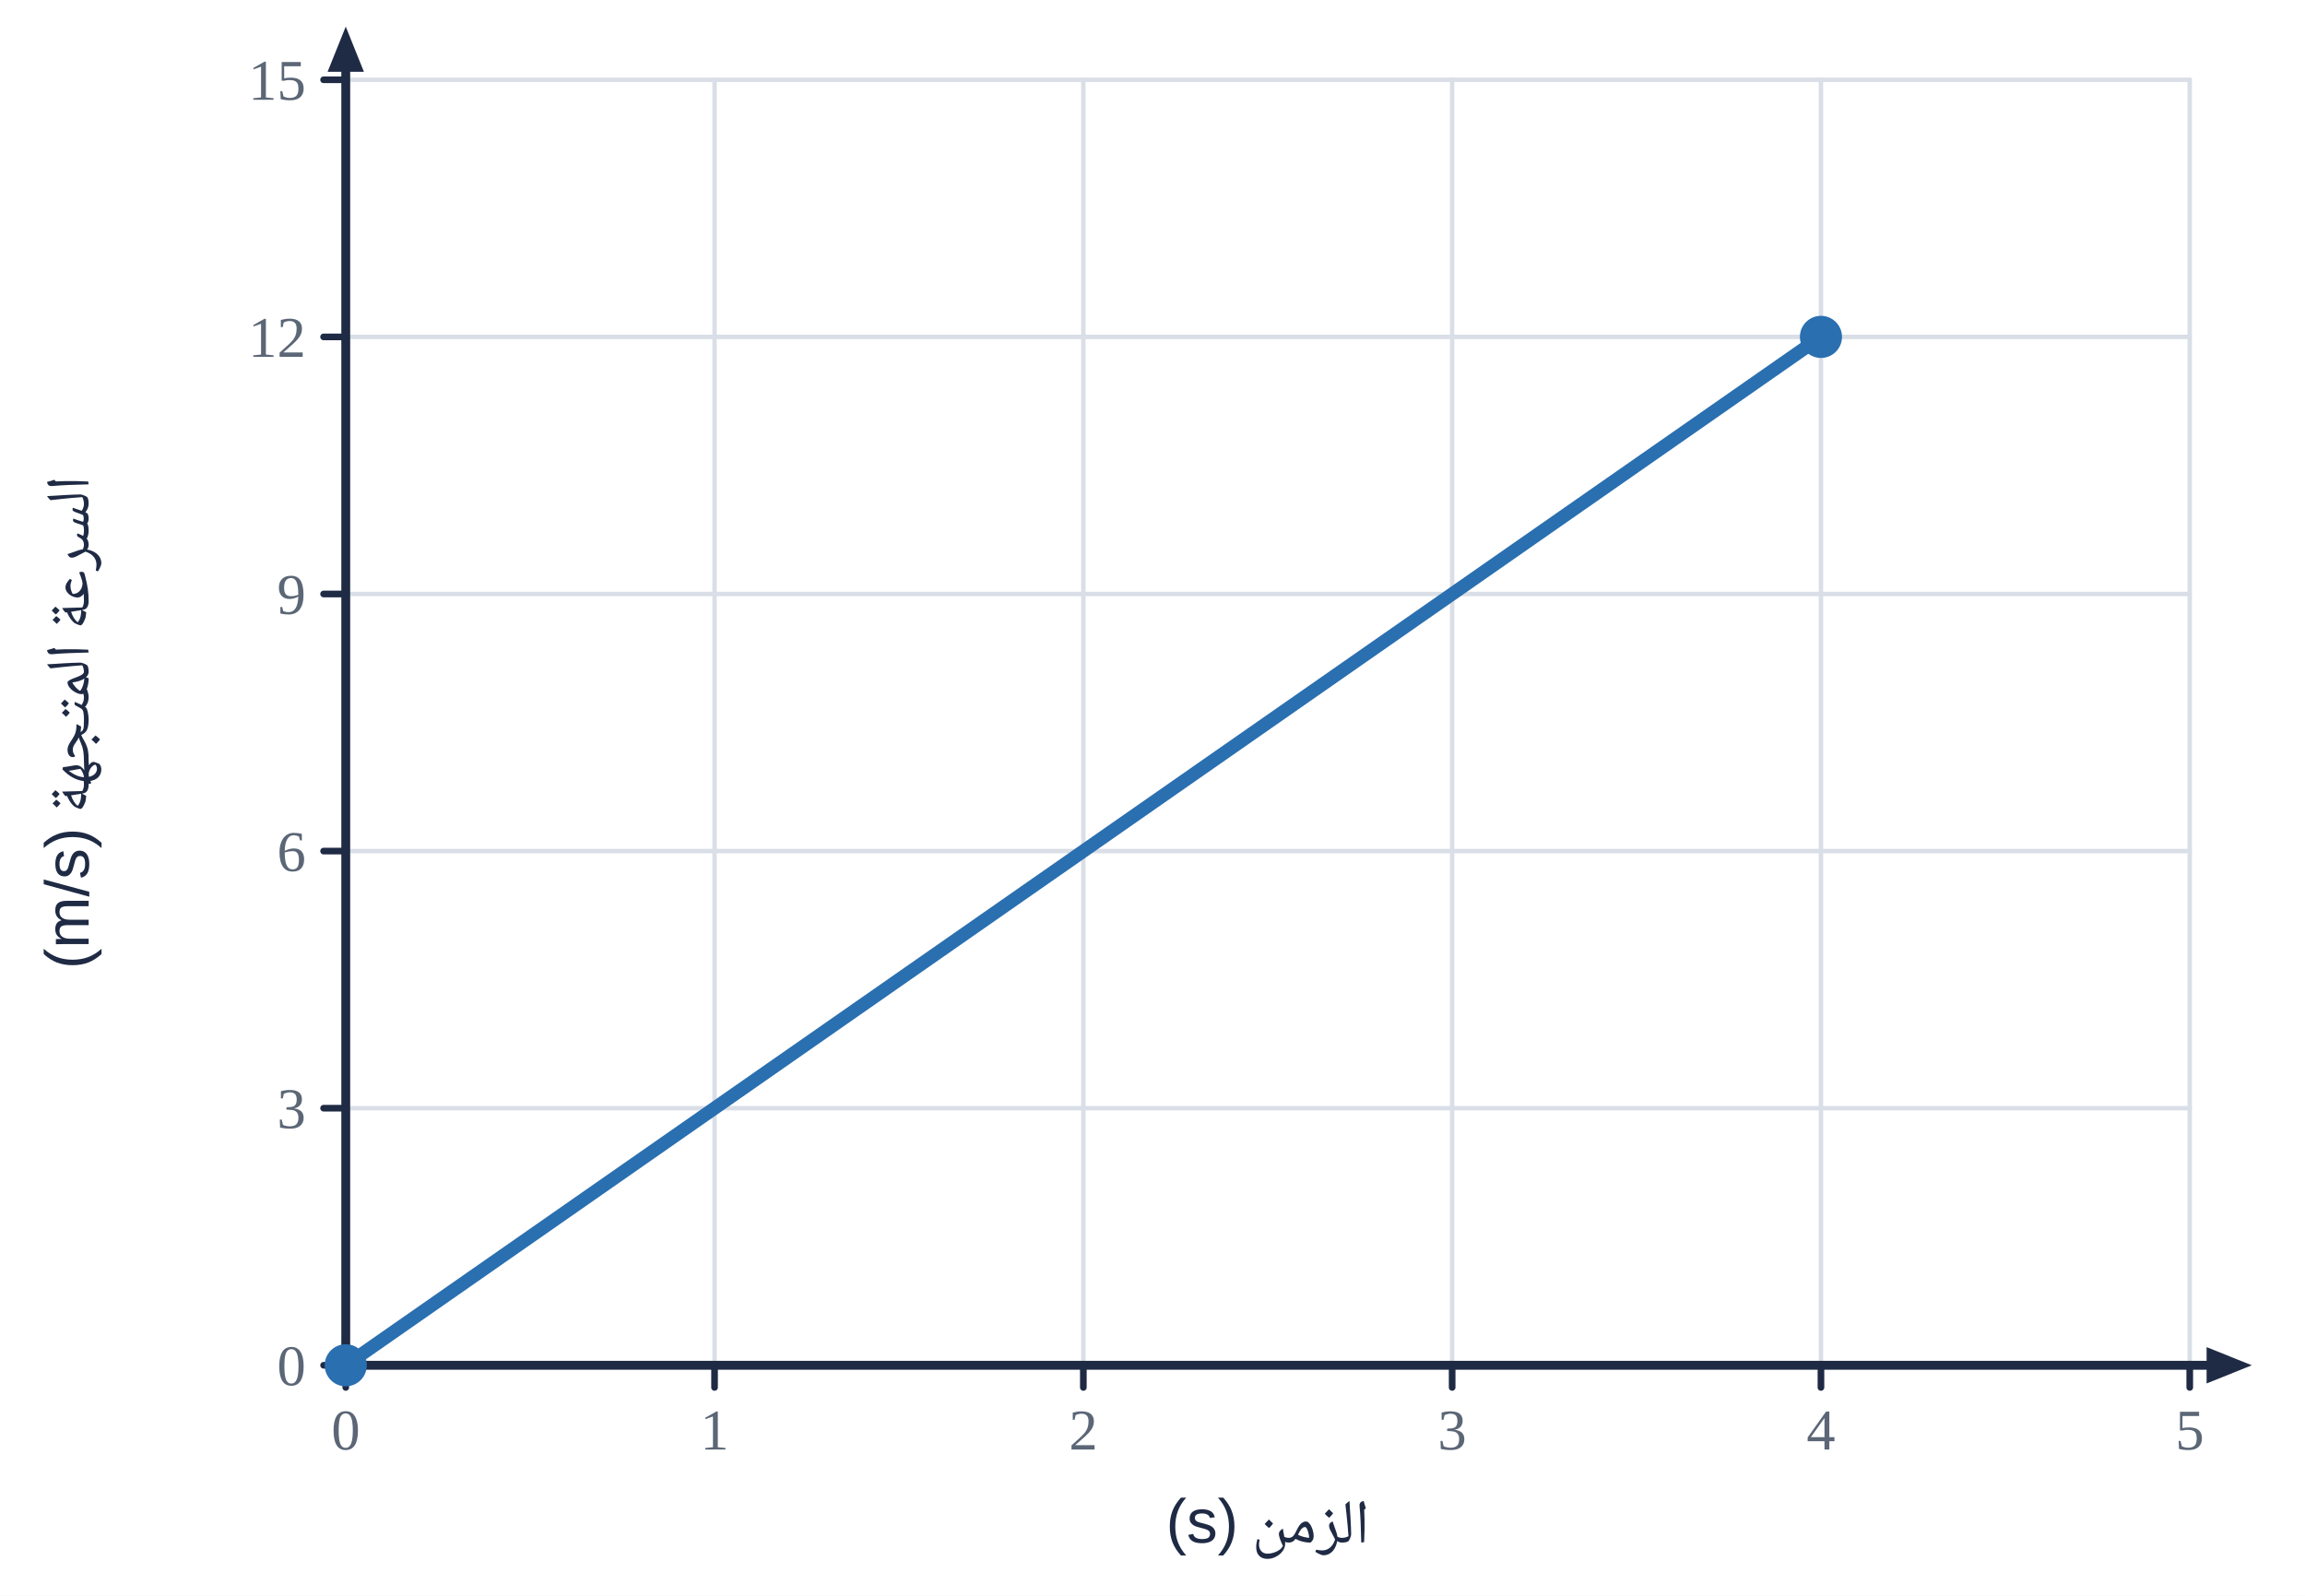
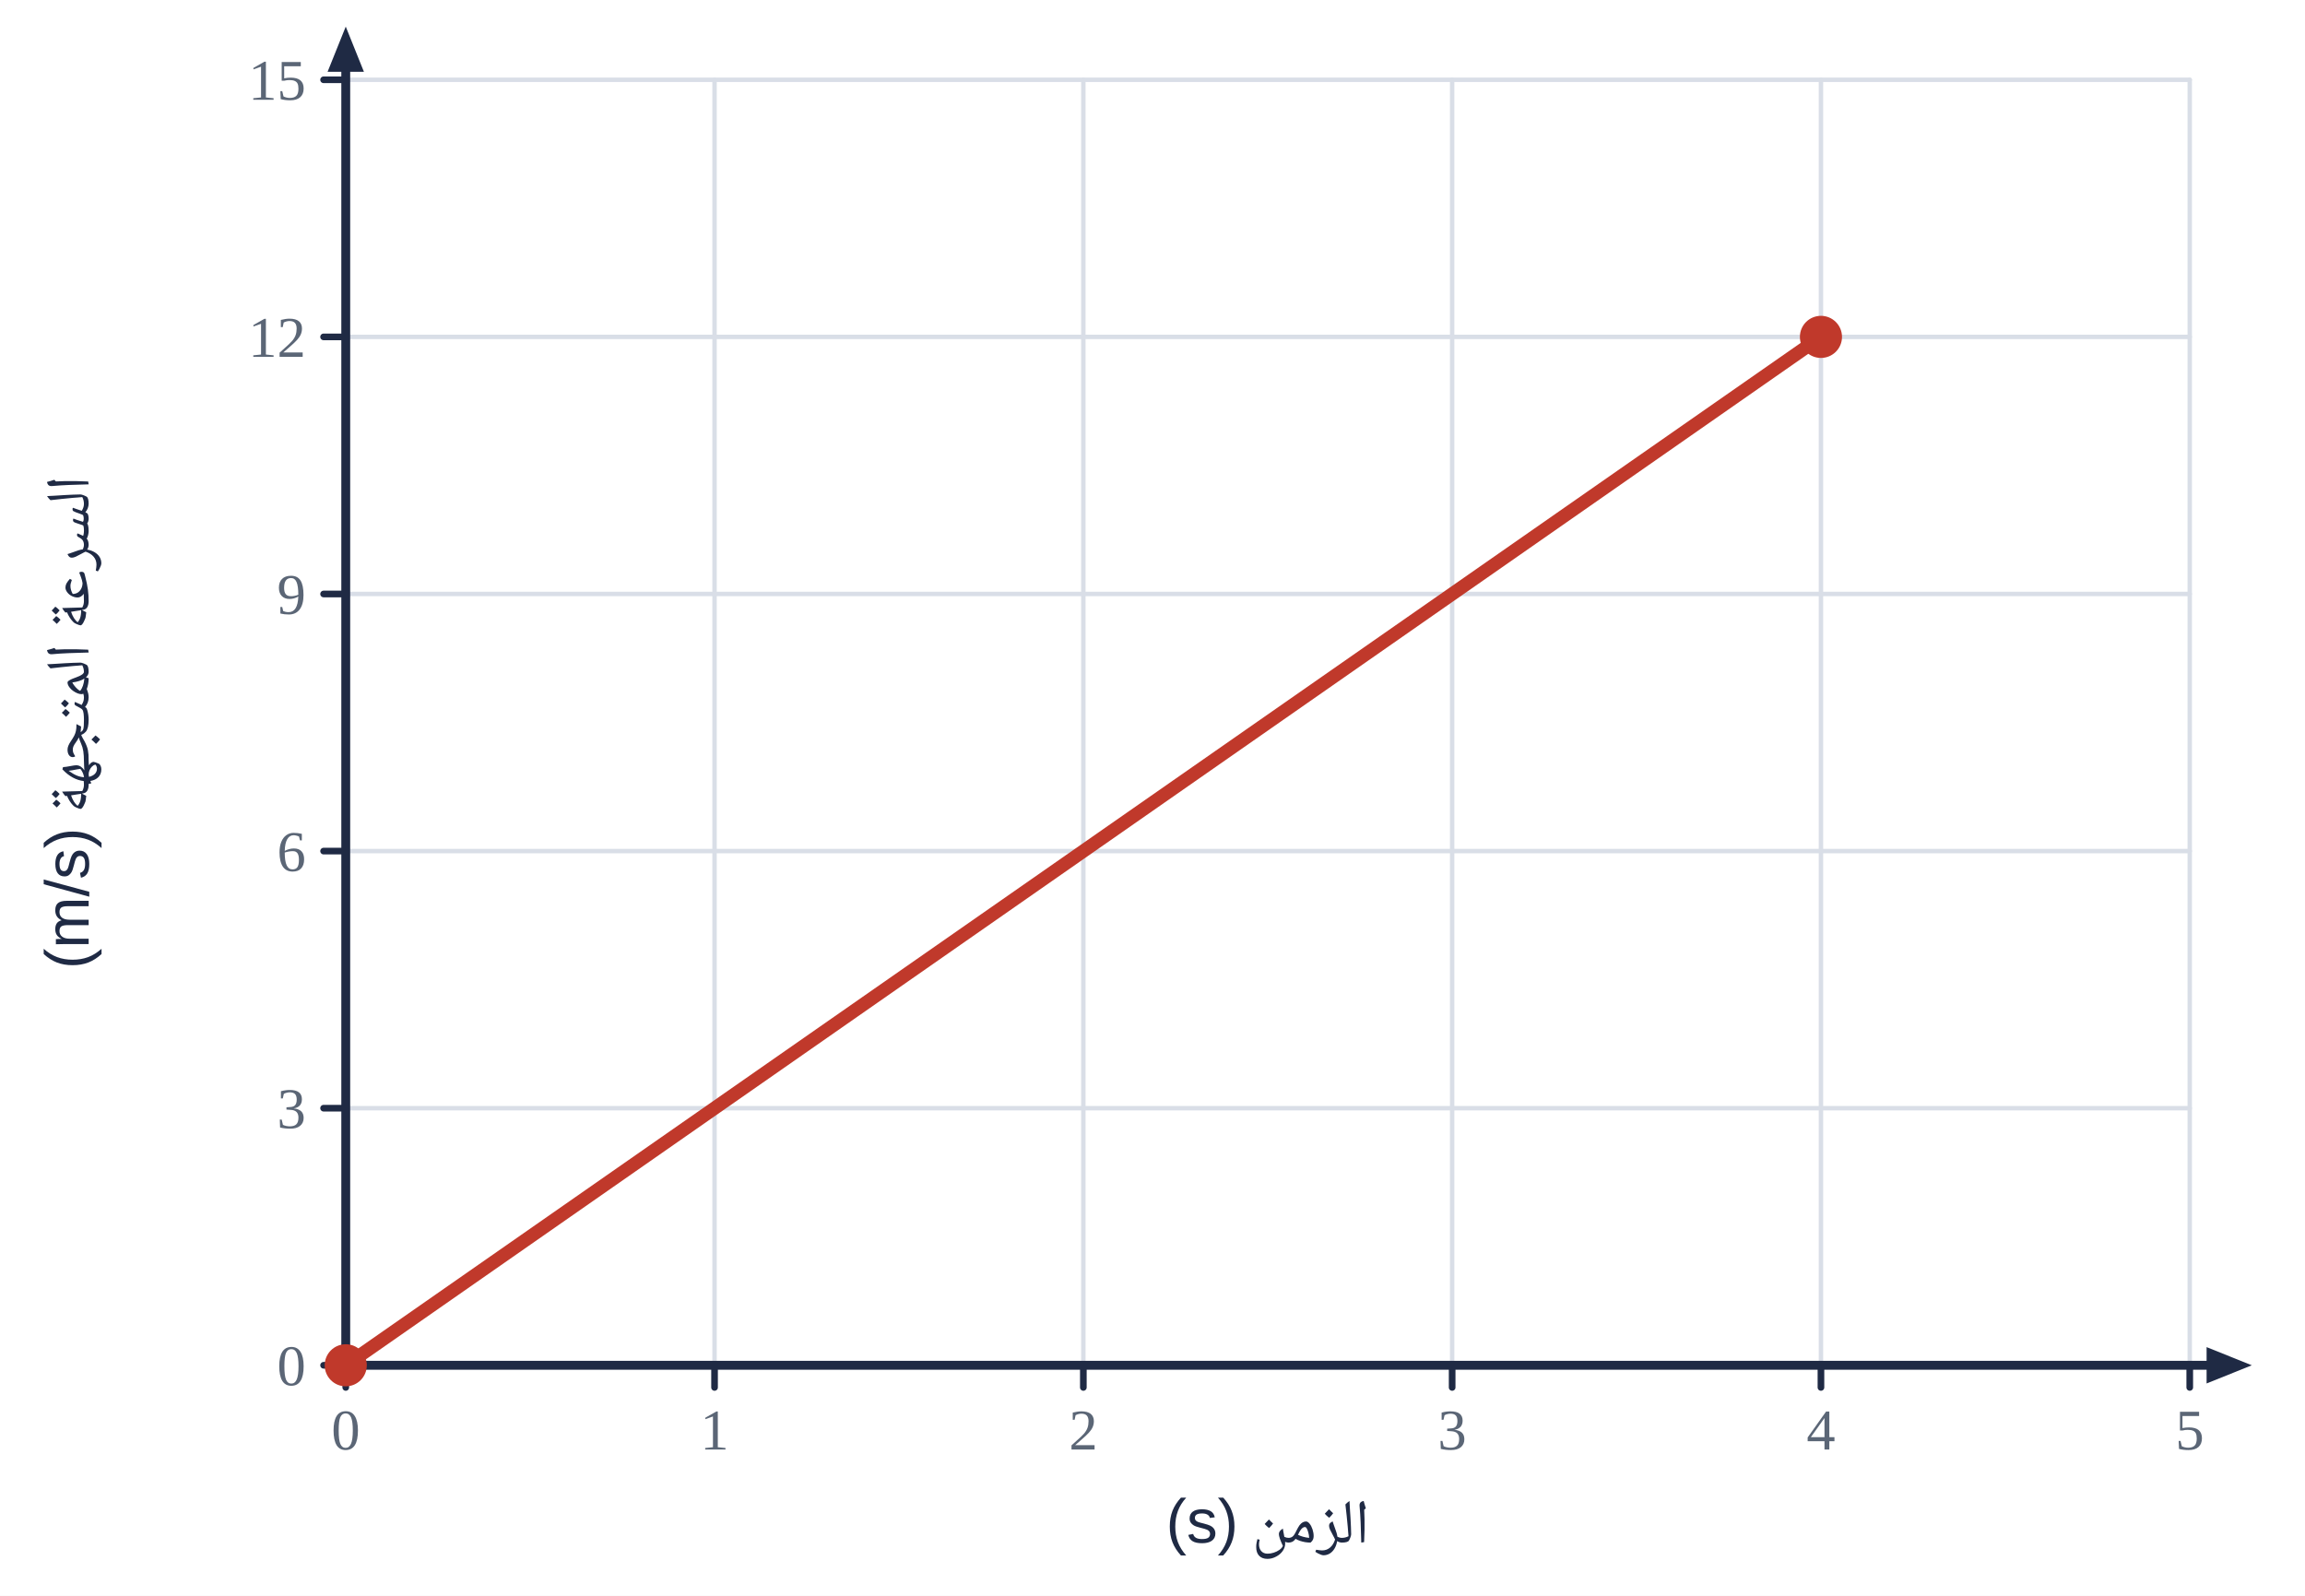
<svg xmlns="http://www.w3.org/2000/svg" viewBox="0 0 520 360" width="520" height="360">
  <rect width="520" height="360" fill="#fff" />
  <line x1="78.0" y1="18.0" x2="78.0" y2="308.0" stroke="#d9dee7" stroke-width="1" stroke-linecap="round" />
  <line x1="161.2" y1="18.0" x2="161.2" y2="308.0" stroke="#d9dee7" stroke-width="1" stroke-linecap="round" />
  <line x1="244.4" y1="18.0" x2="244.4" y2="308.0" stroke="#d9dee7" stroke-width="1" stroke-linecap="round" />
  <line x1="327.6" y1="18.0" x2="327.6" y2="308.0" stroke="#d9dee7" stroke-width="1" stroke-linecap="round" />
  <line x1="410.8" y1="18.0" x2="410.8" y2="308.0" stroke="#d9dee7" stroke-width="1" stroke-linecap="round" />
  <line x1="494.0" y1="18.0" x2="494.0" y2="308.0" stroke="#d9dee7" stroke-width="1" stroke-linecap="round" />
  <line x1="78.0" y1="308.0" x2="494.0" y2="308.0" stroke="#d9dee7" stroke-width="1" stroke-linecap="round" />
  <line x1="78.0" y1="250.0" x2="494.0" y2="250.0" stroke="#d9dee7" stroke-width="1" stroke-linecap="round" />
  <line x1="78.0" y1="192.0" x2="494.0" y2="192.0" stroke="#d9dee7" stroke-width="1" stroke-linecap="round" />
  <line x1="78.0" y1="134.0" x2="494.0" y2="134.0" stroke="#d9dee7" stroke-width="1" stroke-linecap="round" />
  <line x1="78.0" y1="76.0" x2="494.0" y2="76.0" stroke="#d9dee7" stroke-width="1" stroke-linecap="round" />
  <line x1="78.0" y1="18.0" x2="494.0" y2="18.0" stroke="#d9dee7" stroke-width="1" stroke-linecap="round" />
  <line x1="78.0" y1="308.0" x2="501.4" y2="308.0" stroke="#1f2a44" stroke-width="2" stroke-linecap="round" />
  <polygon points="508.0,308.0 497.8,312.1 497.8,303.9" fill="#1f2a44" />
  <line x1="78.0" y1="308.0" x2="78.0" y2="12.6" stroke="#1f2a44" stroke-width="2" stroke-linecap="round" />
  <polygon points="78.0,6.0 82.1,16.2 73.9,16.2" fill="#1f2a44" />
  <line x1="78.0" y1="308.0" x2="78.0" y2="313.0" stroke="#1f2a44" stroke-width="1.5" stroke-linecap="round" />
  <text x="78.0" y="327.0" text-anchor="middle" font-size="13" fill="#5b6676" font-weight="normal" font-family="'Times New Roman',Times,serif">0</text>
  <line x1="161.2" y1="308.0" x2="161.2" y2="313.0" stroke="#1f2a44" stroke-width="1.5" stroke-linecap="round" />
  <text x="161.2" y="327.0" text-anchor="middle" font-size="13" fill="#5b6676" font-weight="normal" font-family="'Times New Roman',Times,serif">1</text>
  <line x1="244.4" y1="308.0" x2="244.4" y2="313.0" stroke="#1f2a44" stroke-width="1.5" stroke-linecap="round" />
  <text x="244.4" y="327.0" text-anchor="middle" font-size="13" fill="#5b6676" font-weight="normal" font-family="'Times New Roman',Times,serif">2</text>
  <line x1="327.6" y1="308.0" x2="327.6" y2="313.0" stroke="#1f2a44" stroke-width="1.5" stroke-linecap="round" />
  <text x="327.6" y="327.0" text-anchor="middle" font-size="13" fill="#5b6676" font-weight="normal" font-family="'Times New Roman',Times,serif">3</text>
  <line x1="410.8" y1="308.0" x2="410.8" y2="313.0" stroke="#1f2a44" stroke-width="1.5" stroke-linecap="round" />
  <text x="410.8" y="327.0" text-anchor="middle" font-size="13" fill="#5b6676" font-weight="normal" font-family="'Times New Roman',Times,serif">4</text>
  <line x1="494.0" y1="308.0" x2="494.0" y2="313.0" stroke="#1f2a44" stroke-width="1.5" stroke-linecap="round" />
  <text x="494.0" y="327.0" text-anchor="middle" font-size="13" fill="#5b6676" font-weight="normal" font-family="'Times New Roman',Times,serif">5</text>
  <line x1="73.0" y1="308.0" x2="78.0" y2="308.0" stroke="#1f2a44" stroke-width="1.5" stroke-linecap="round" />
  <text x="69.0" y="312.5" text-anchor="end" font-size="13" fill="#5b6676" font-weight="normal" font-family="'Times New Roman',Times,serif">0</text>
  <line x1="73.0" y1="250.0" x2="78.0" y2="250.0" stroke="#1f2a44" stroke-width="1.5" stroke-linecap="round" />
  <text x="69.0" y="254.5" text-anchor="end" font-size="13" fill="#5b6676" font-weight="normal" font-family="'Times New Roman',Times,serif">3</text>
  <line x1="73.0" y1="192.0" x2="78.0" y2="192.0" stroke="#1f2a44" stroke-width="1.5" stroke-linecap="round" />
  <text x="69.0" y="196.5" text-anchor="end" font-size="13" fill="#5b6676" font-weight="normal" font-family="'Times New Roman',Times,serif">6</text>
  <line x1="73.0" y1="134.0" x2="78.0" y2="134.0" stroke="#1f2a44" stroke-width="1.5" stroke-linecap="round" />
  <text x="69.0" y="138.5" text-anchor="end" font-size="13" fill="#5b6676" font-weight="normal" font-family="'Times New Roman',Times,serif">9</text>
  <line x1="73.0" y1="76.0" x2="78.0" y2="76.0" stroke="#1f2a44" stroke-width="1.5" stroke-linecap="round" />
  <text x="69.0" y="80.5" text-anchor="end" font-size="13" fill="#5b6676" font-weight="normal" font-family="'Times New Roman',Times,serif">12</text>
  <line x1="73.0" y1="18.0" x2="78.0" y2="18.0" stroke="#1f2a44" stroke-width="1.5" stroke-linecap="round" />
  <text x="69.0" y="22.5" text-anchor="end" font-size="13" fill="#5b6676" font-weight="normal" font-family="'Times New Roman',Times,serif">15</text>
  <text x="286.0" y="348.0" text-anchor="middle" font-size="14" fill="#1f2a44" font-weight="normal" font-family="'IBM Plex Sans Arabic','Noto Naskh Arabic',Tahoma,Arial,sans-serif" direction="rtl">الزمن (s)</text>
  <text x="20.0" y="163.0" text-anchor="middle" font-size="14" fill="#1f2a44" font-weight="normal" font-family="'IBM Plex Sans Arabic','Noto Naskh Arabic',Tahoma,Arial,sans-serif" direction="rtl" transform="rotate(-90 20 163.0)">السرعة المتجهة (m/s)</text>
-   <polyline points="78.0,308.0 410.8,76.0" fill="none" stroke="#2a6fb0" stroke-width="3" stroke-linejoin="round" />
-   <circle cx="78.0" cy="308.0" r="4" fill="#2a6fb0" stroke="#2a6fb0" stroke-width="1.5" />
-   <circle cx="410.8" cy="76.0" r="4" fill="#2a6fb0" stroke="#2a6fb0" stroke-width="1.5" />
+   <polyline points="78.0,308.0 410.8,76.0" fill="none" stroke="#c0392b" stroke-width="3" stroke-linejoin="round" />
+   <circle cx="78.0" cy="308.0" r="4" fill="#c0392b" stroke="#c0392b" stroke-width="1.5" />
+   <circle cx="410.8" cy="76.0" r="4" fill="#c0392b" stroke="#c0392b" stroke-width="1.5" />
</svg>
